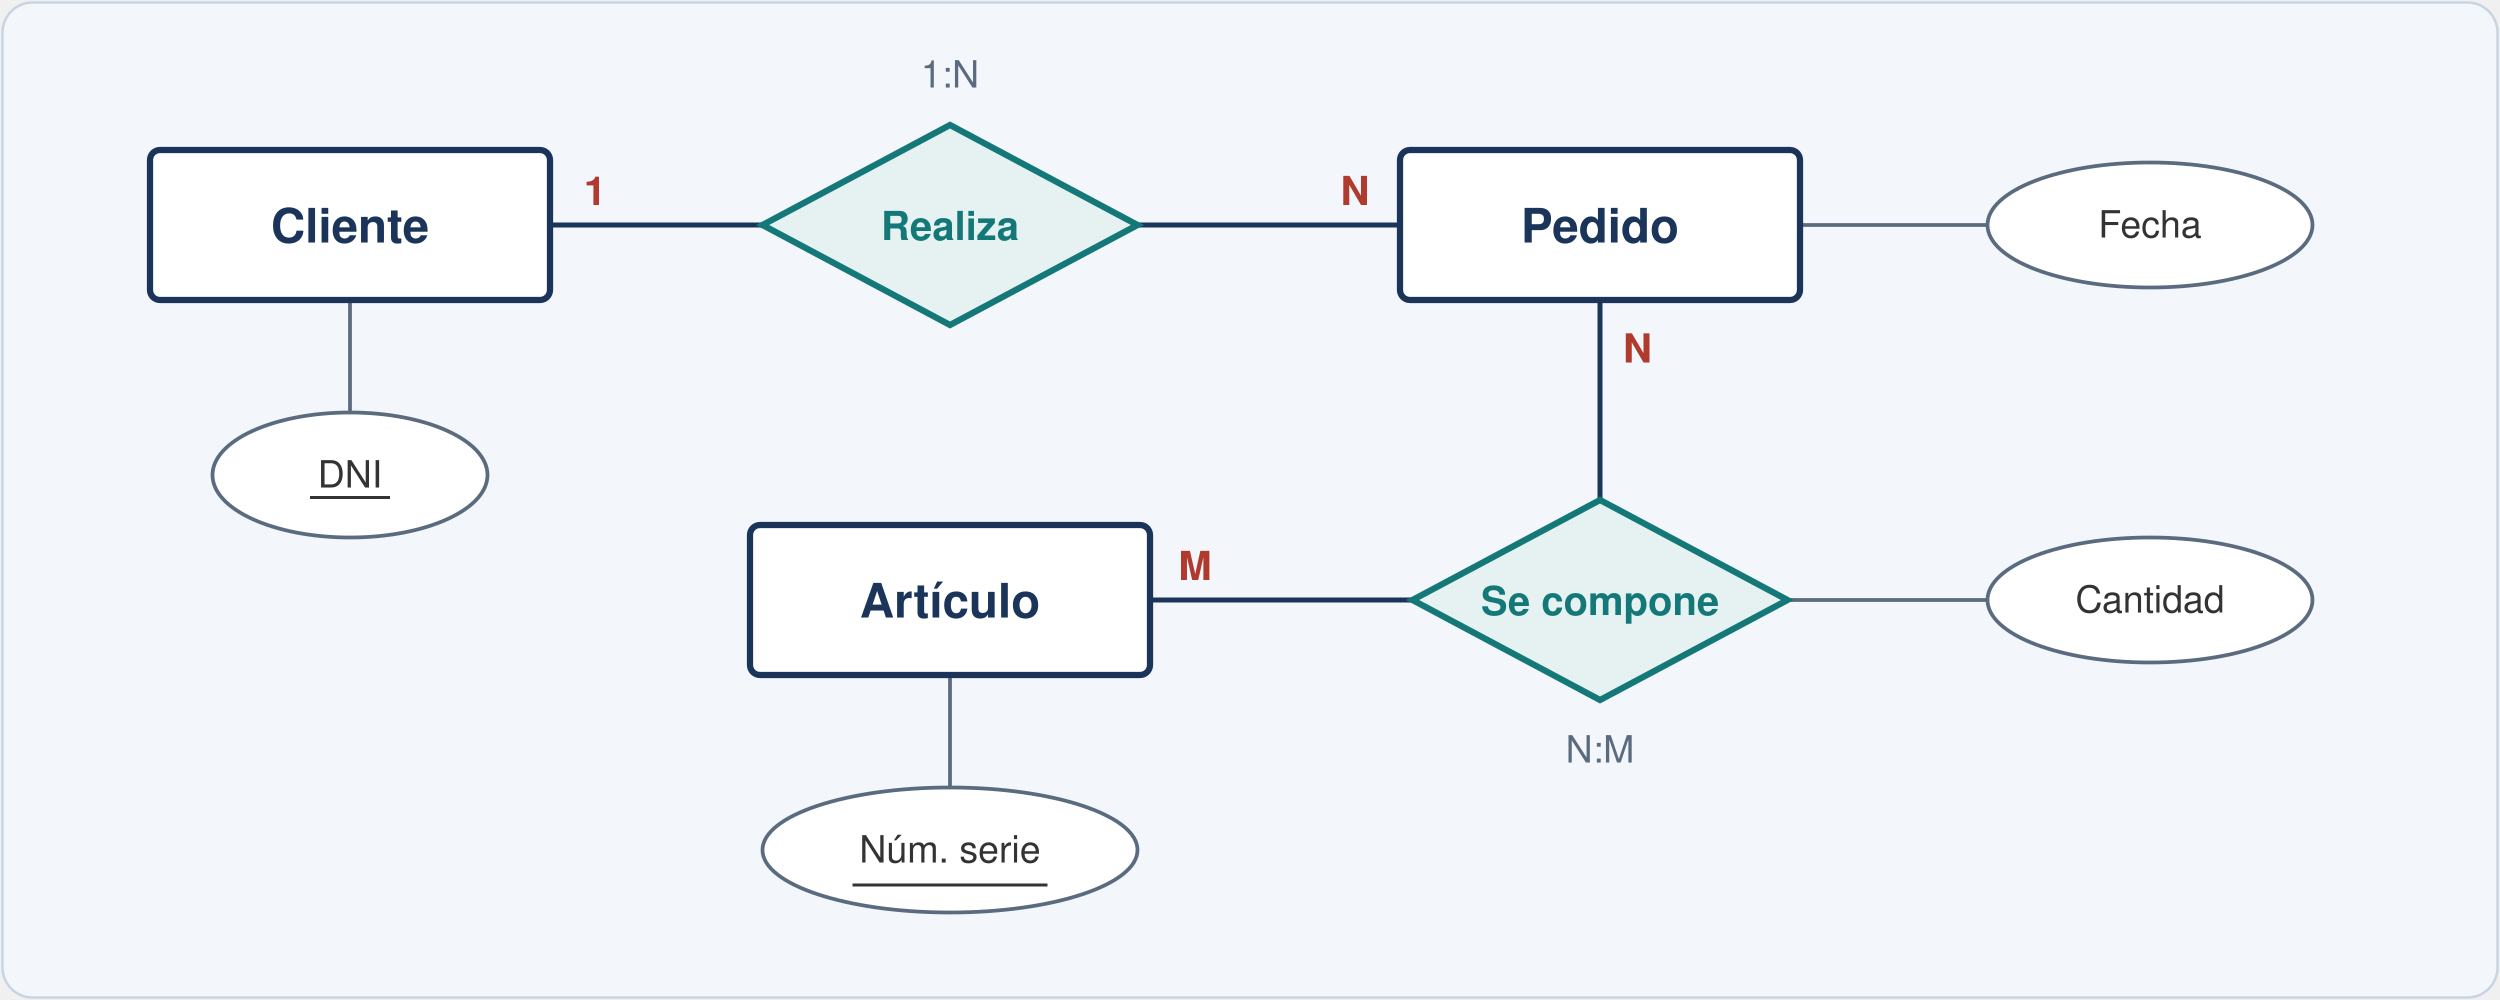
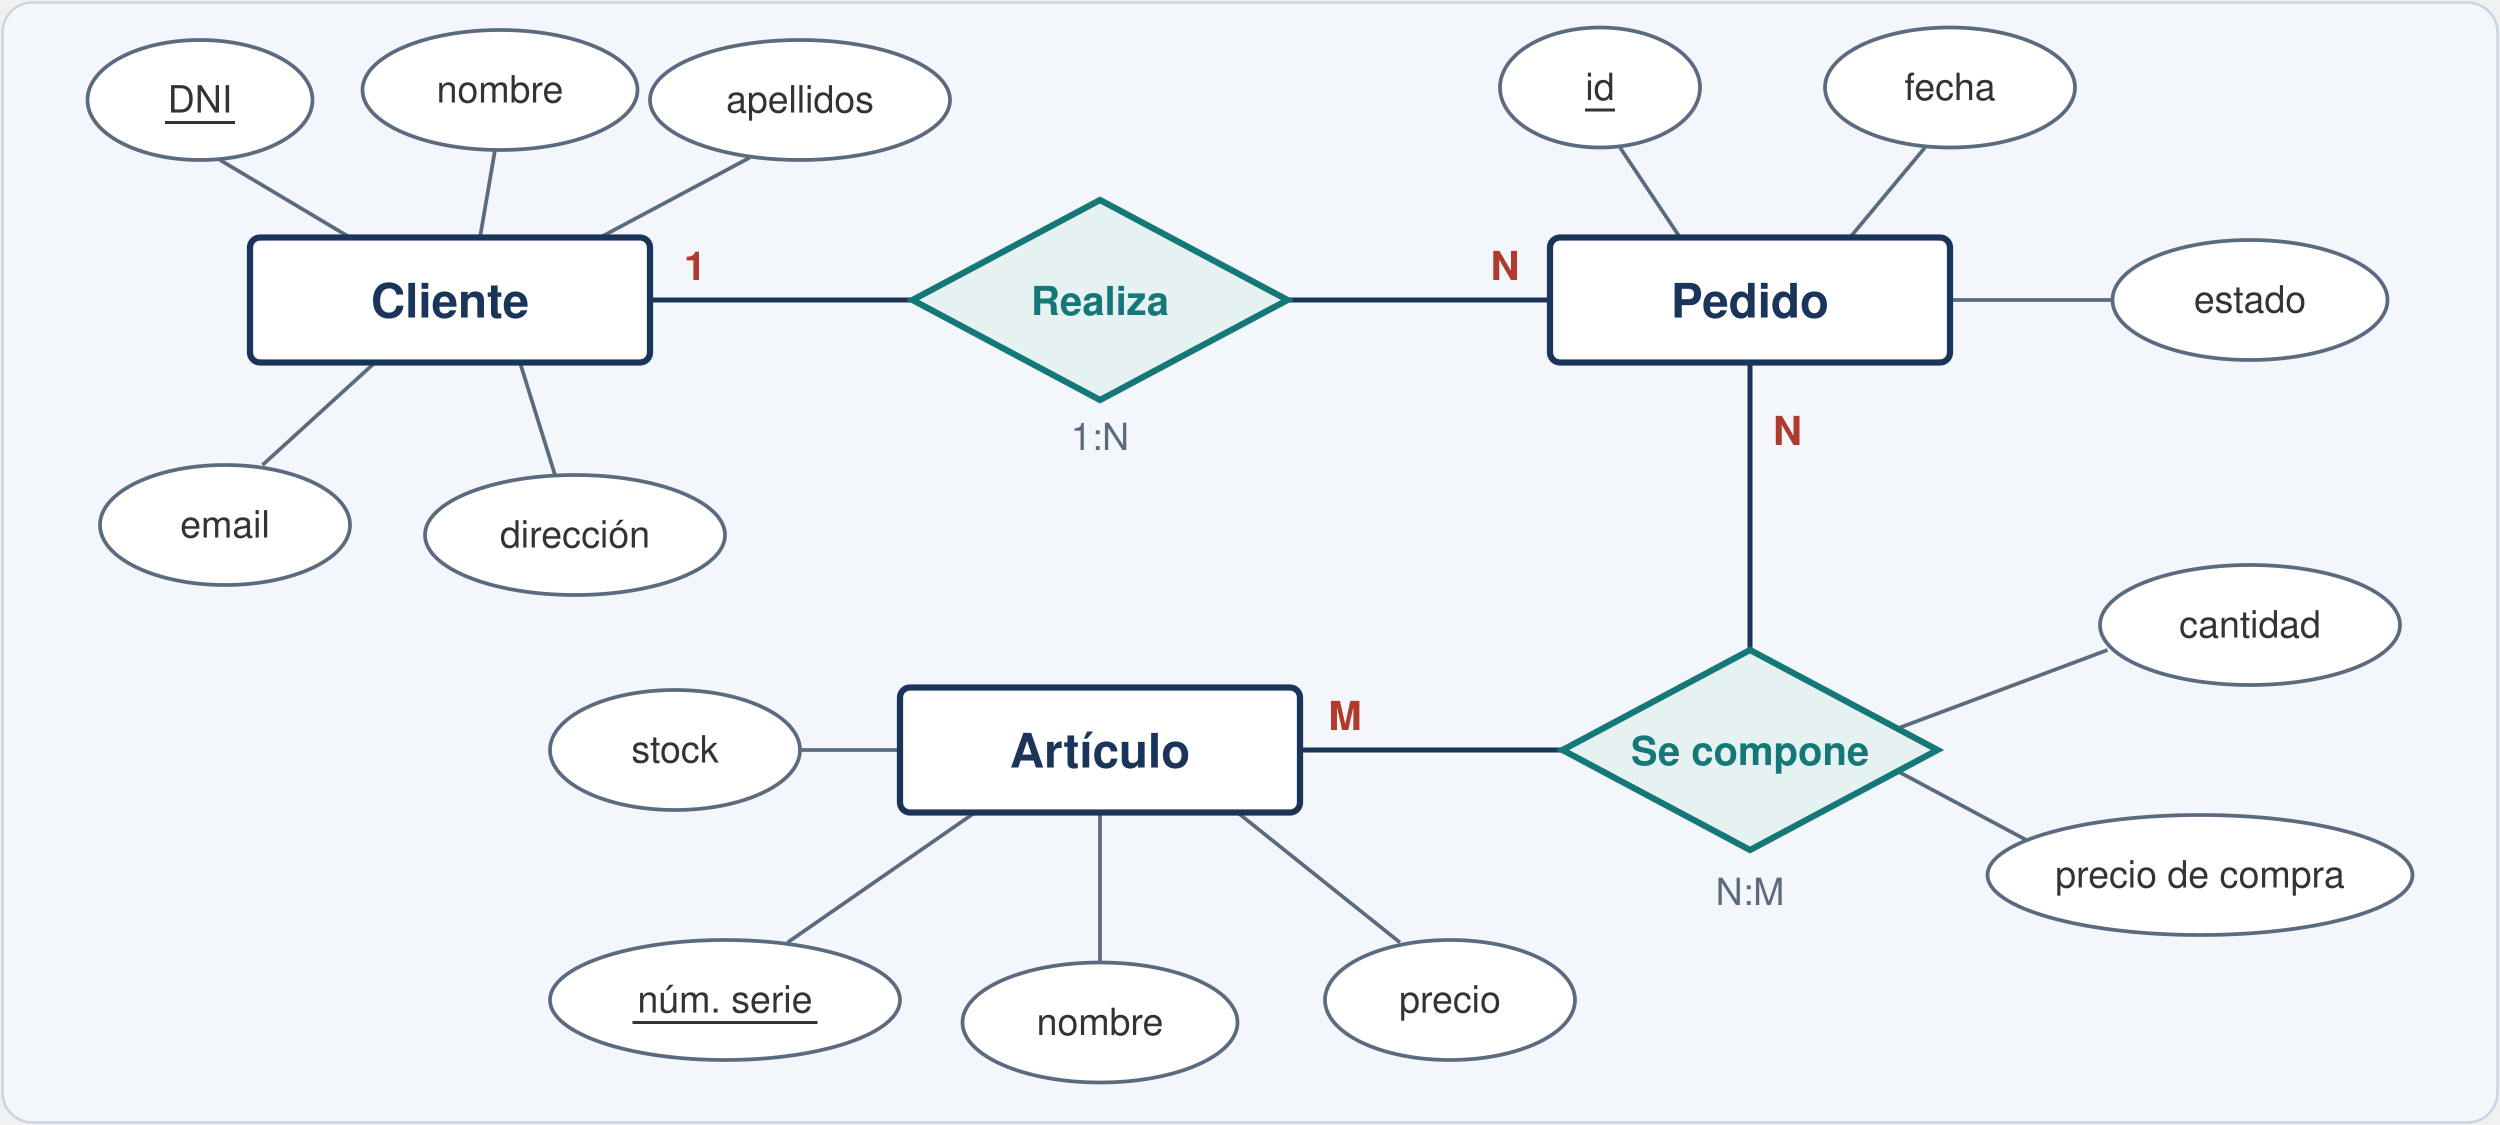
- <svg xmlns="http://www.w3.org/2000/svg" viewBox="0 0 1000 400" width="100%" role="img" aria-label="Modelo E/R de la tienda: Cliente realiza Pedido (1:N); Pedido se compone de Artículo (N:M) con atributo cantidad">
+ <svg xmlns="http://www.w3.org/2000/svg" viewBox="0 0 1000 450" width="100%" role="img" aria-label="Modelo E/R de la tienda: Cliente realiza Pedido (1:N); Pedido se compone de Artículo (N:M) con cantidad y precio de compra">
  <g font-family="'Segoe UI', Helvetica, Arial, sans-serif" text-anchor="middle">
-     <rect x="1" y="1" width="998" height="398" rx="12" fill="#f3f6fa" stroke="#c9d4e2" />
+     <rect x="1" y="1" width="998" height="448" rx="12" fill="#f3f6fa" stroke="#c9d4e2" />
    <g stroke="#1b355a" stroke-width="2">
-       <path d="M220 90 H305" />
-       <path d="M455 90 H560" />
-       <path d="M640 120 V200" />
-       <path d="M460 240 H565" />
+       <path d="M260 120 H365" />
+       <path d="M515 120 H620" />
+       <path d="M700 145 V260" />
+       <path d="M520 300 H625" />
    </g>
    <g stroke="#5b6b7f" stroke-width="1.5">
-       <path d="M140 120 V165" />
-       <path d="M720 90 H795" />
-       <path d="M715 240 H795" />
-       <path d="M380 270 V315" />
+       <path d="M88 64 L140 95" />
+       <path d="M198 60 L192 95" />
+       <path d="M300 63 L240 95" />
+       <path d="M105 186 L150 145" />
+       <path d="M222 190 L208 145" />
+       <path d="M648 59 L672 95" />
+       <path d="M770 59 L740 95" />
+       <path d="M845 120 H780" />
+       <path d="M843 260 L760 291" />
+       <path d="M818 340 L760 309" />
+       <path d="M320 300 H360" />
+       <path d="M315 377 L390 325" />
+       <path d="M440 385 V325" />
+       <path d="M560 377 L495 325" />
    </g>
    <g fill="#ffffff" stroke="#1b355a" stroke-width="2.5">
-       <rect x="60" y="60" width="160" height="60" rx="4" />
-       <rect x="560" y="60" width="160" height="60" rx="4" />
-       <rect x="300" y="210" width="160" height="60" rx="4" />
+       <rect x="100" y="95" width="160" height="50" rx="4" />
+       <rect x="620" y="95" width="160" height="50" rx="4" />
+       <rect x="360" y="275" width="160" height="50" rx="4" />
    </g>
    <g font-size="19" font-weight="600" fill="#1b355a">
-       <text x="140" y="97">Cliente</text>
-       <text x="640" y="97">Pedido</text>
-       <text x="380" y="247">Artículo</text>
+       <text x="180" y="127">Cliente</text>
+       <text x="700" y="127">Pedido</text>
+       <text x="440" y="307">Artículo</text>
    </g>
    <g fill="#e6f2f2" stroke="#157878" stroke-width="2.5">
-       <polygon points="380,50 455,90 380,130 305,90" />
-       <polygon points="640,200 715,240 640,280 565,240" />
+       <polygon points="440,80 515,120 440,160 365,120" />
+       <polygon points="700,260 775,300 700,340 625,300" />
    </g>
    <g font-size="16" font-weight="600" fill="#157878">
-       <text x="380" y="96">Realiza</text>
-       <text x="640" y="246">Se compone</text>
+       <text x="440" y="126">Realiza</text>
+       <text x="700" y="306">Se compone</text>
    </g>
    <g fill="#ffffff" stroke="#5b6b7f" stroke-width="1.5">
-       <ellipse cx="140" cy="190" rx="55" ry="25" />
-       <ellipse cx="860" cy="90" rx="65" ry="25" />
-       <ellipse cx="860" cy="240" rx="65" ry="25" />
-       <ellipse cx="380" cy="340" rx="75" ry="25" />
+       <ellipse cx="80" cy="40" rx="45" ry="24" />
+       <ellipse cx="200" cy="36" rx="55" ry="24" />
+       <ellipse cx="320" cy="40" rx="60" ry="24" />
+       <ellipse cx="90" cy="210" rx="50" ry="24" />
+       <ellipse cx="230" cy="214" rx="60" ry="24" />
+       <ellipse cx="640" cy="35" rx="40" ry="24" />
+       <ellipse cx="780" cy="35" rx="50" ry="24" />
+       <ellipse cx="900" cy="120" rx="55" ry="24" />
+       <ellipse cx="900" cy="250" rx="60" ry="24" />
+       <ellipse cx="880" cy="350" rx="85" ry="24" />
+       <ellipse cx="270" cy="300" rx="50" ry="24" />
+       <ellipse cx="290" cy="400" rx="70" ry="24" />
+       <ellipse cx="440" cy="409" rx="55" ry="24" />
+       <ellipse cx="580" cy="400" rx="50" ry="24" />
    </g>
    <g font-size="15" fill="#333333">
-       <text x="140" y="195">DNI</text>
-       <text x="860" y="95">Fecha</text>
-       <text x="860" y="245">Cantidad</text>
-       <text x="380" y="345">Núm. serie</text>
+       <text x="80" y="45">DNI</text>
+       <text x="200" y="41">nombre</text>
+       <text x="320" y="45">apellidos</text>
+       <text x="90" y="215">email</text>
+       <text x="230" y="219">dirección</text>
+       <text x="640" y="40">id</text>
+       <text x="780" y="40">fecha</text>
+       <text x="900" y="125">estado</text>
+       <text x="900" y="255">cantidad</text>
+       <text x="880" y="355">precio de compra</text>
+       <text x="270" y="305">stock</text>
+       <text x="290" y="405">núm. serie</text>
+       <text x="440" y="414">nombre</text>
+       <text x="580" y="405">precio</text>
    </g>
-     <path d="M124 199 H156 M341 354 H419" stroke="#333333" stroke-width="1.2" />
+     <path d="M66 49 H94 M634 44 H646 M253 409 H327" stroke="#333333" stroke-width="1.2" />
    <g font-size="16" font-weight="600" fill="#b03a2e">
-       <text x="238" y="82">1</text>
-       <text x="542" y="82">N</text>
-       <text x="655" y="145">N</text>
-       <text x="478" y="232">M</text>
+       <text x="278" y="112">1</text>
+       <text x="602" y="112">N</text>
+       <text x="715" y="178">N</text>
+       <text x="538" y="292">M</text>
    </g>
    <g font-size="15" fill="#5b6b7f">
-       <text x="380" y="35">1:N</text>
-       <text x="640" y="305">N:M</text>
+       <text x="440" y="180">1:N</text>
+       <text x="700" y="362">N:M</text>
    </g>
  </g>
</svg>
